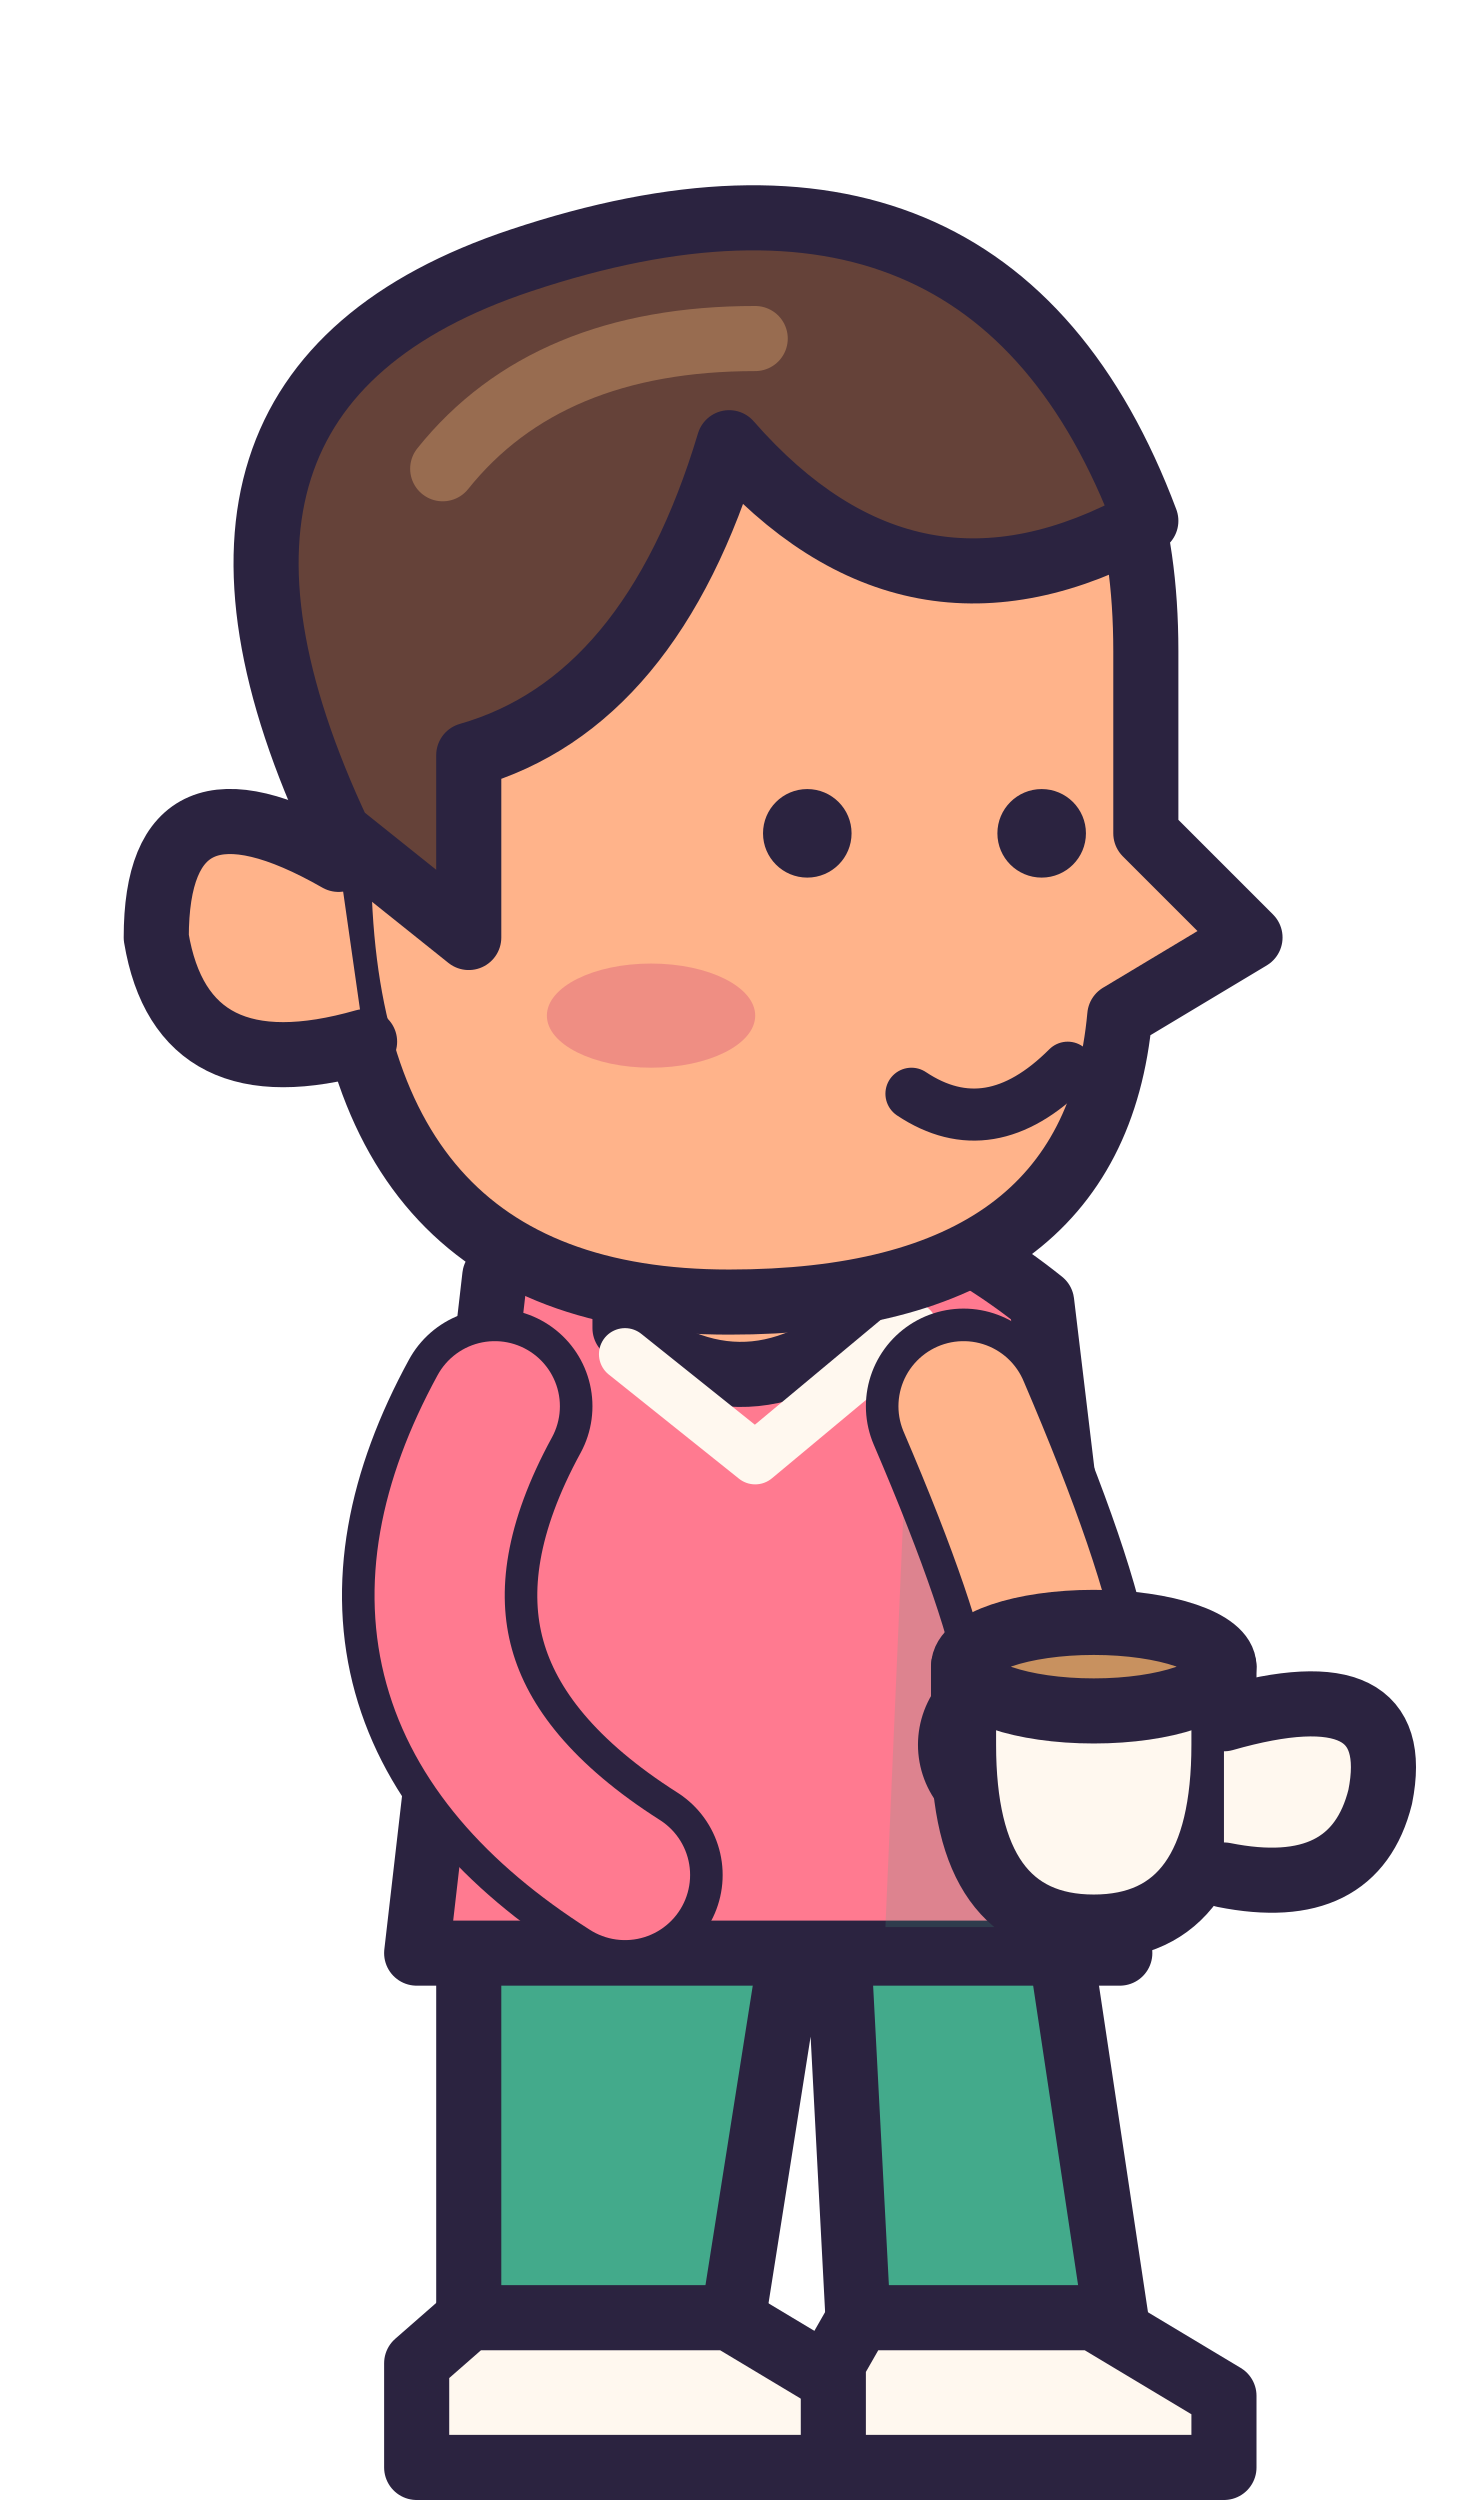
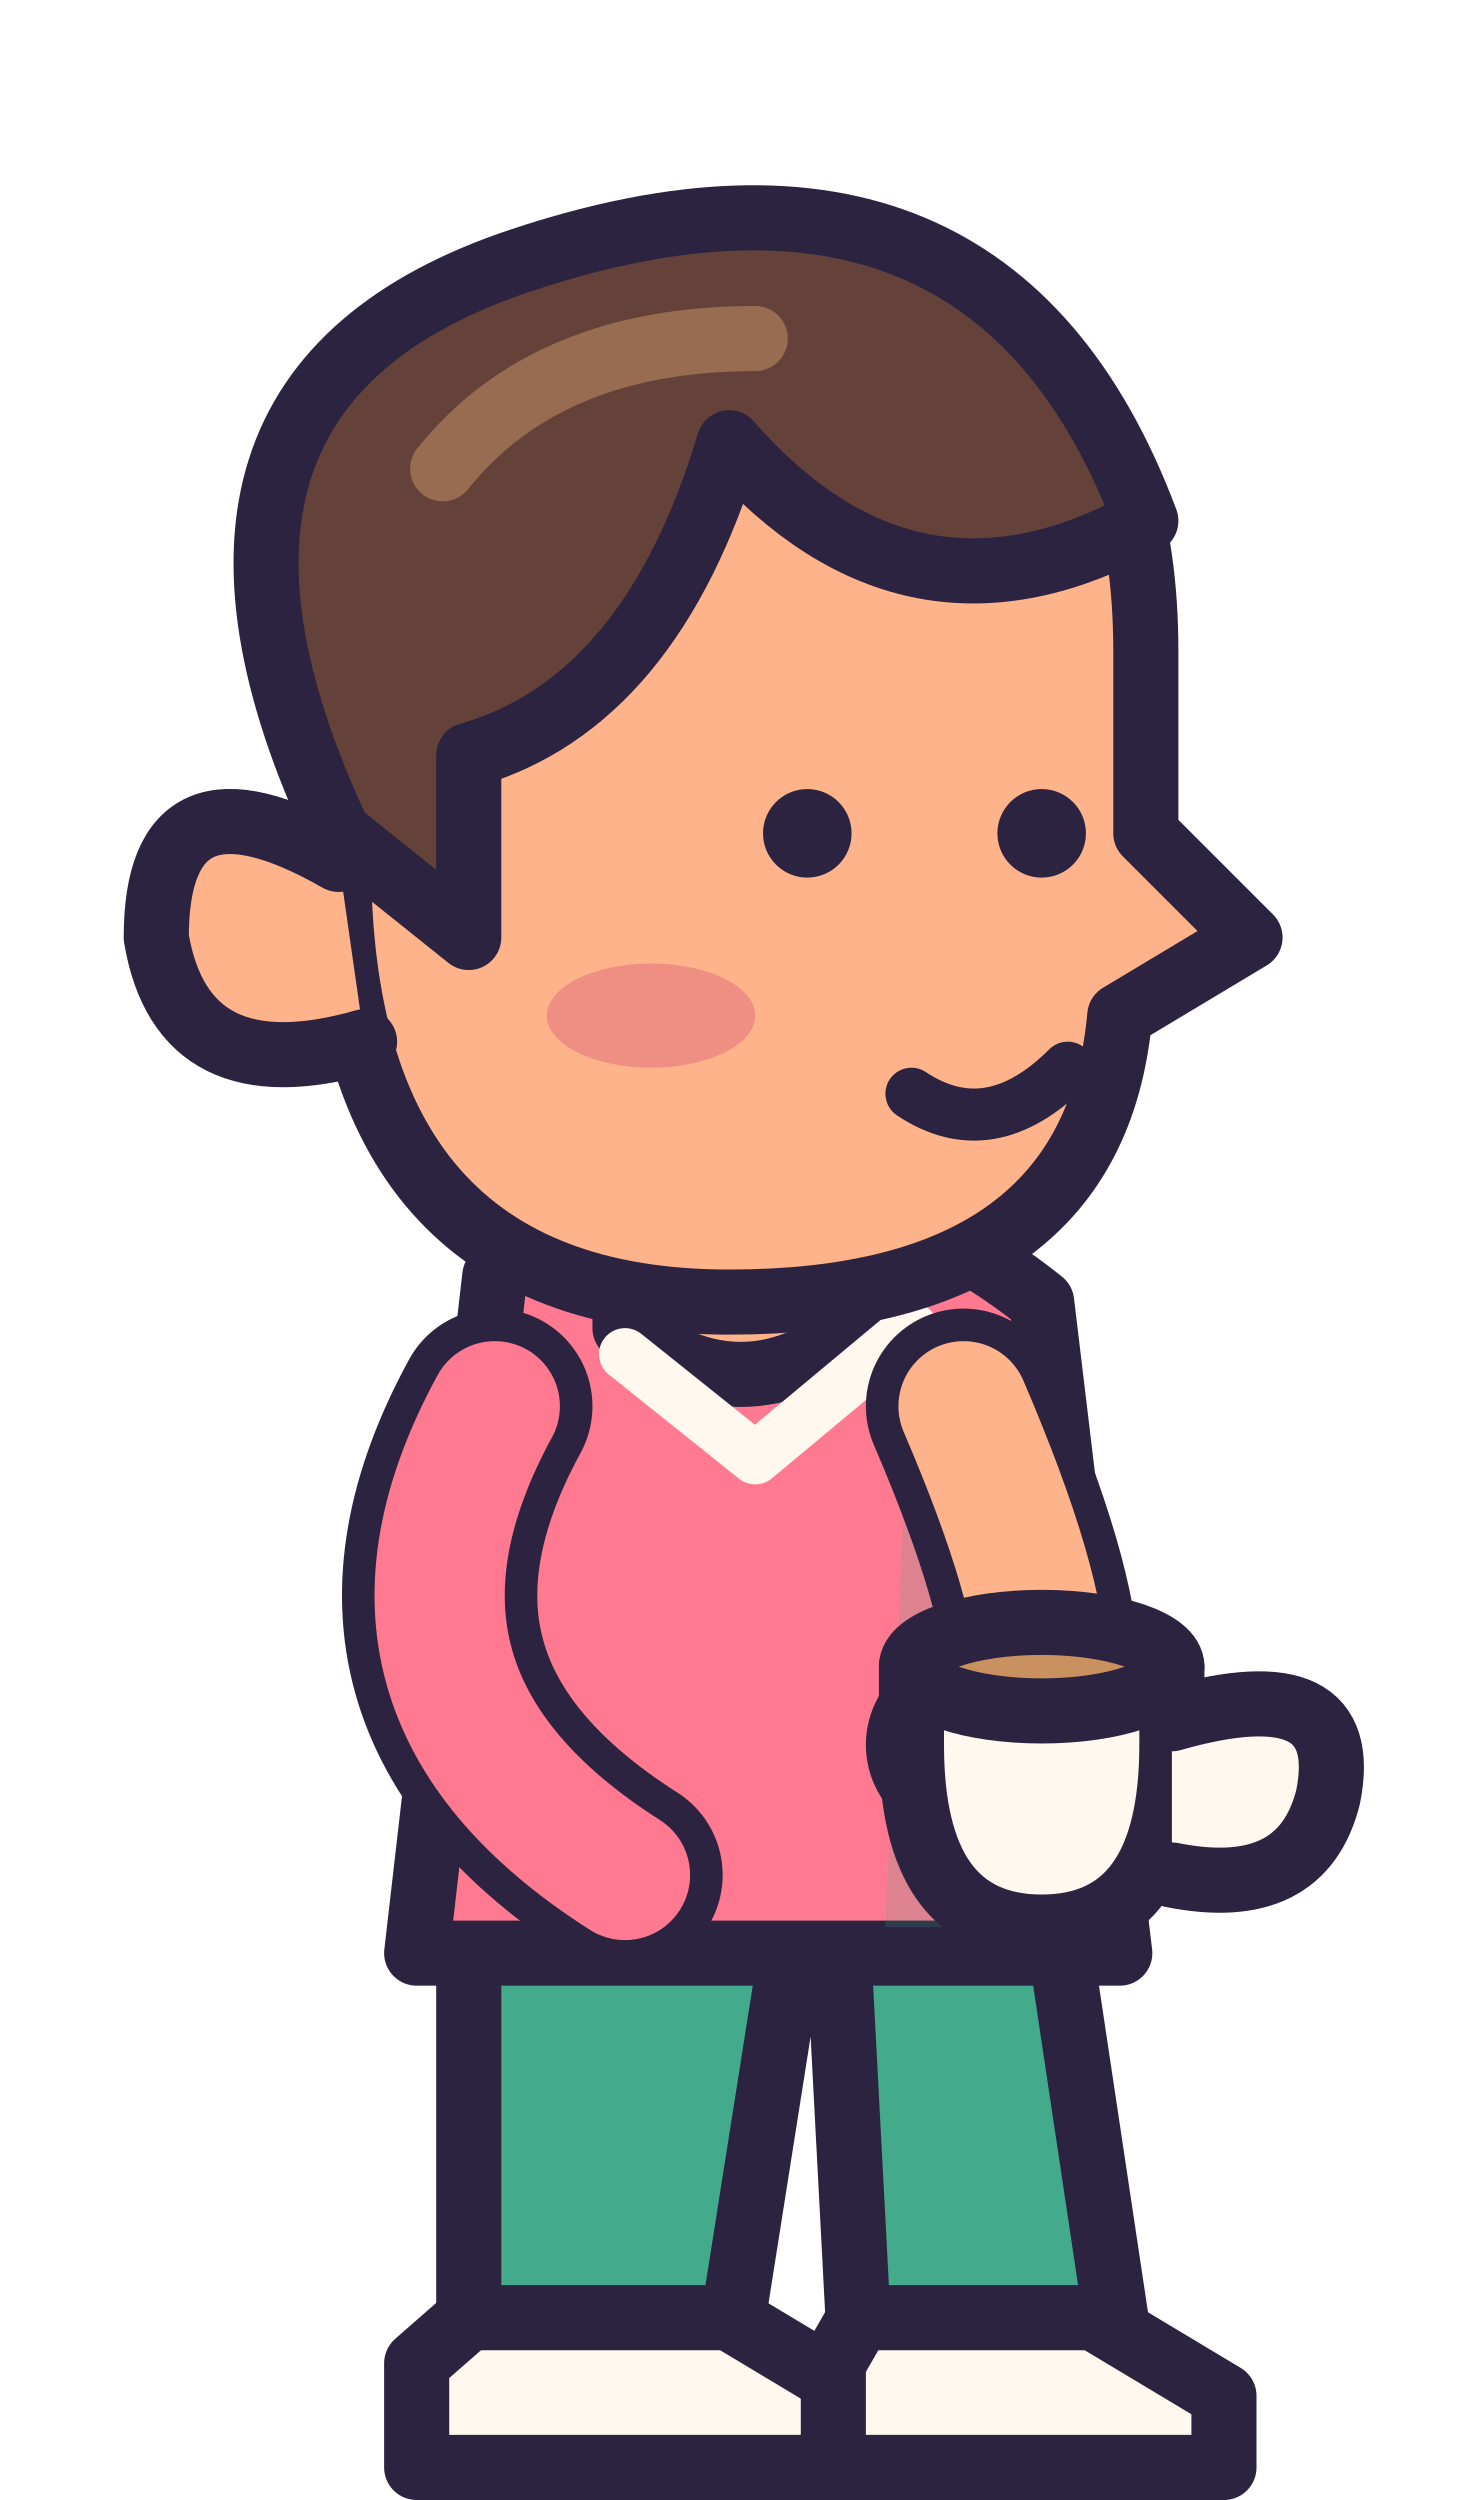
<svg xmlns="http://www.w3.org/2000/svg" width="56" height="96" viewBox="0 0 56 96">
  <g stroke="#2b2340" stroke-width="2.5" stroke-linecap="round" stroke-linejoin="round">
    <path d="M18 71v19h10l3-19m1 0 1 19h10l-3-20" fill="#43aa8b" vector-effect="non-scaling-stroke" />
    <g transform="translate(0 0)">
      <path d="M18 89h10l5 3v2.75H16v-4Z" fill="#fff8ef" vector-effect="non-scaling-stroke" />
    </g>
    <g transform="translate(0 0)">
      <path d="M33 89h9l5 3v2.75H32v-4Z" fill="#fff8ef" vector-effect="non-scaling-stroke" />
    </g>
    <path d="M19 49q11-7 21 1l3 25H16Z" fill="#ff7a90" vector-effect="non-scaling-stroke" />
    <path d="M35 51l7 23h-8Z" fill="#43aa8b" stroke="none" opacity="0.18" vector-effect="non-scaling-stroke" />
    <path d="M24 44v7q5 4 10-1v-7" fill="#ffb38a" vector-effect="non-scaling-stroke" />
    <path d="M24 52l5 4 6-5" fill="none" stroke="#fff8ef" stroke-width="2" vector-effect="non-scaling-stroke" />
    <path d="M19 54Q13 65 24 72" fill="none" stroke="#2b2340" stroke-width="7.5" vector-effect="non-scaling-stroke" />
    <path d="M19 54Q13 65 24 72" fill="none" stroke="#ff7a90" stroke-width="5" vector-effect="non-scaling-stroke" />
-     <path d="M37 54Q43 68 39 67" fill="none" stroke="#2b2340" stroke-width="7.5" vector-effect="non-scaling-stroke" />
-     <path d="M37 54Q43 68 39 67" fill="none" stroke="#ffb38a" stroke-width="5" vector-effect="non-scaling-stroke" />
+     <path d="M37 54Q43 68 37 67" fill="none" stroke="#2b2340" stroke-width="7.5" vector-effect="non-scaling-stroke" />
+     <path d="M37 54Q43 68 37 67" fill="none" stroke="#ffb38a" stroke-width="5" vector-effect="non-scaling-stroke" />
    <g transform="translate(0 0) rotate(0 28 35)">
      <path d="M13 23q0-13 16-13 15 0 15 15v7l4 4-5 3q-1 11-15 11-15 0-15-17Z" fill="#ffb38a" vector-effect="non-scaling-stroke" />
      <path d="M13 33q-7-4-7 3 1 6 8 4" fill="#ffb38a" vector-effect="non-scaling-stroke" />
      <path d="M13 32Q5 15 20 10q18-6 24 10-9 5-16-3-3 10-10 12v7Z" fill="#654239" vector-effect="non-scaling-stroke" />
      <path d="M17 18q4-5 12-5" fill="none" stroke="#986c50" stroke-width="2.5" vector-effect="non-scaling-stroke" />
      <circle cx="31" cy="32" r="1.7" fill="#2b2340" stroke="none" vector-effect="non-scaling-stroke" />
      <circle cx="40" cy="32" r="1.7" fill="#2b2340" stroke="none" vector-effect="non-scaling-stroke" />
      <path d="M35 42q3 2 6-1" fill="none" stroke="#2b2340" stroke-width="2" vector-effect="non-scaling-stroke" />
      <ellipse cx="25" cy="39" rx="4" ry="2" fill="#ef8e83" stroke="none" vector-effect="non-scaling-stroke" />
    </g>
-     <path d="M37 64h10v3q0 7-5 7t-5-7Z" fill="#fff8ef" vector-effect="non-scaling-stroke" />
-     <path d="M47 66q7-2 6 3-1 4-6 3" fill="#fff8ef" vector-effect="non-scaling-stroke" />
-     <ellipse cx="42" cy="64" rx="5" ry="1.7" fill="#c8915f" vector-effect="non-scaling-stroke" />
+     <path d="M35 64h10v3q0 7-5 7t-5-7Z" fill="#fff8ef" vector-effect="non-scaling-stroke" />
+     <path d="M45 66q7-2 6 3-1 4-6 3" fill="#fff8ef" vector-effect="non-scaling-stroke" />
+     <ellipse cx="40" cy="64" rx="5" ry="1.7" fill="#c8915f" vector-effect="non-scaling-stroke" />
  </g>
</svg>
